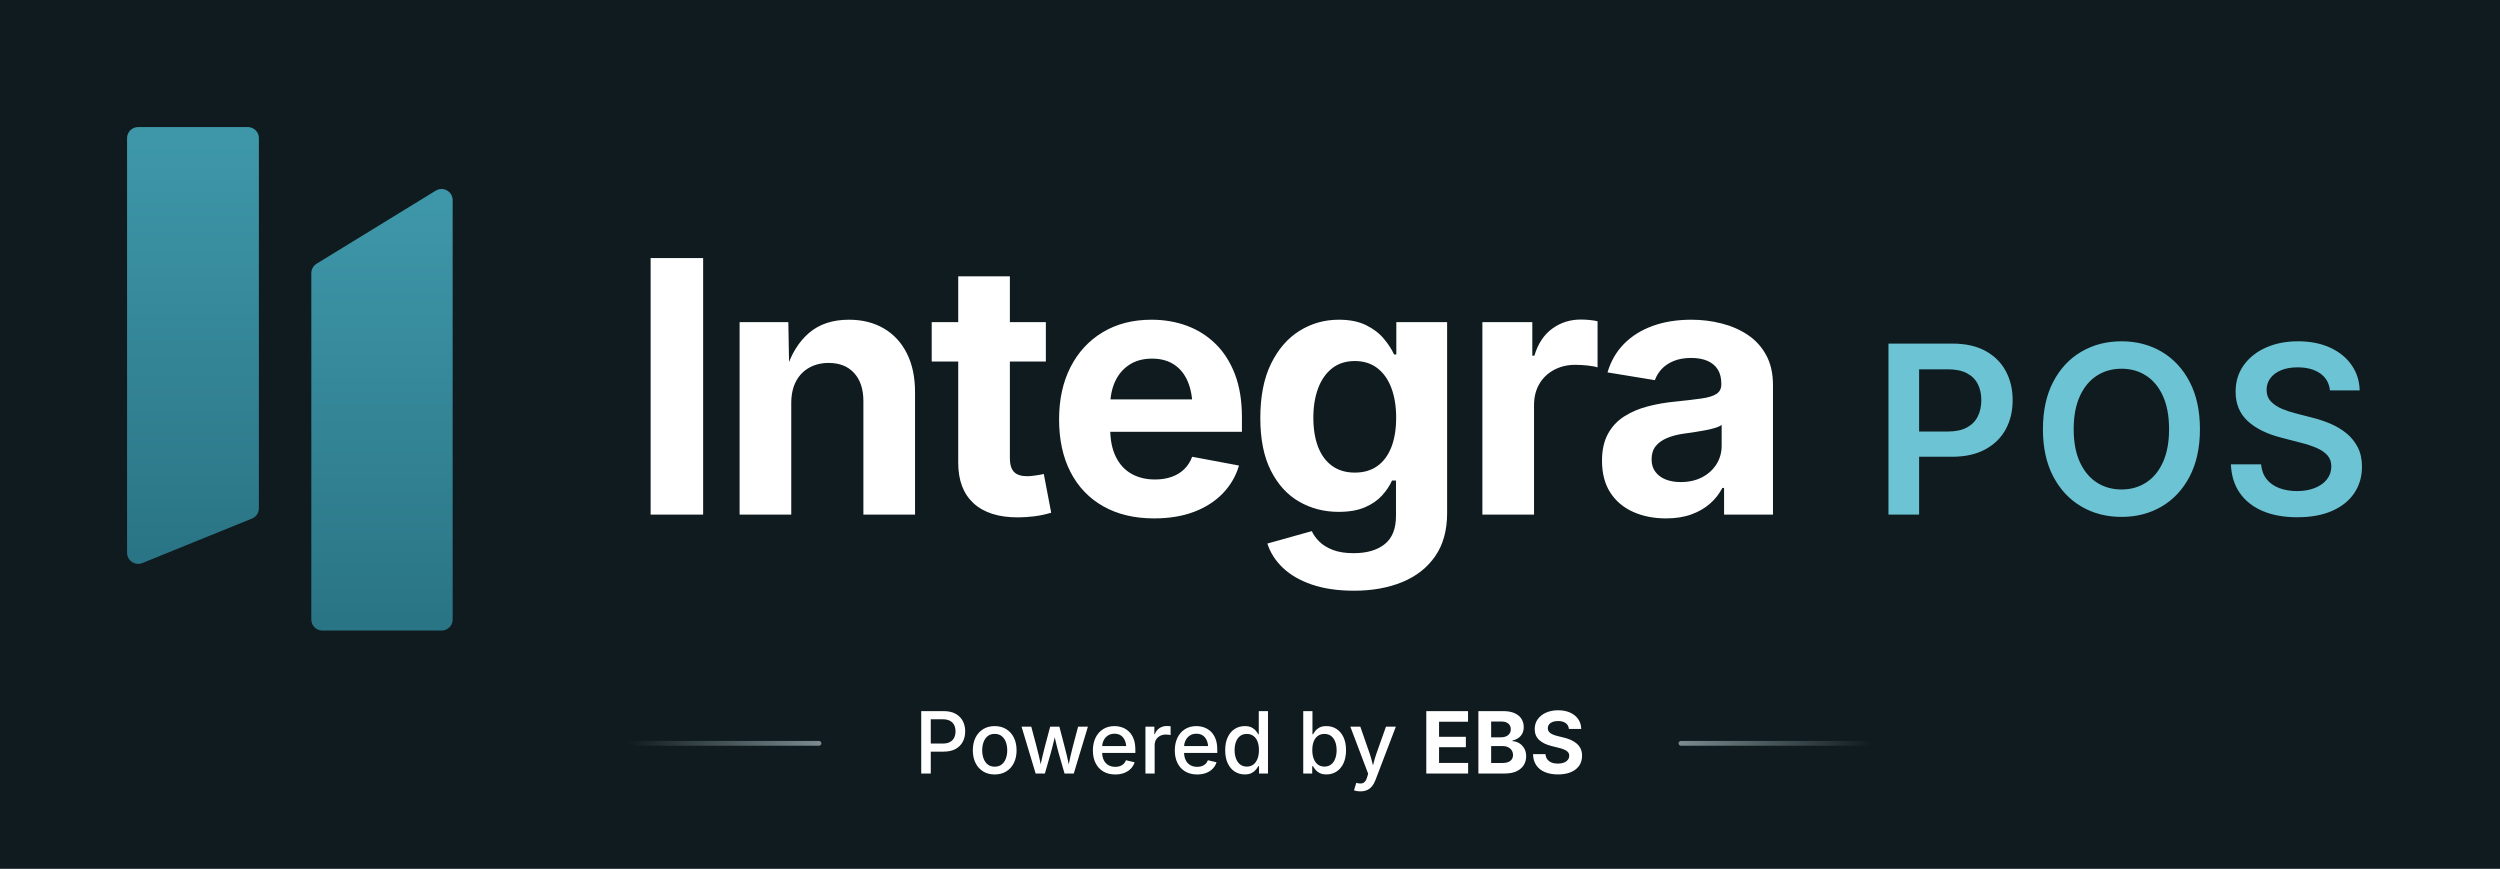
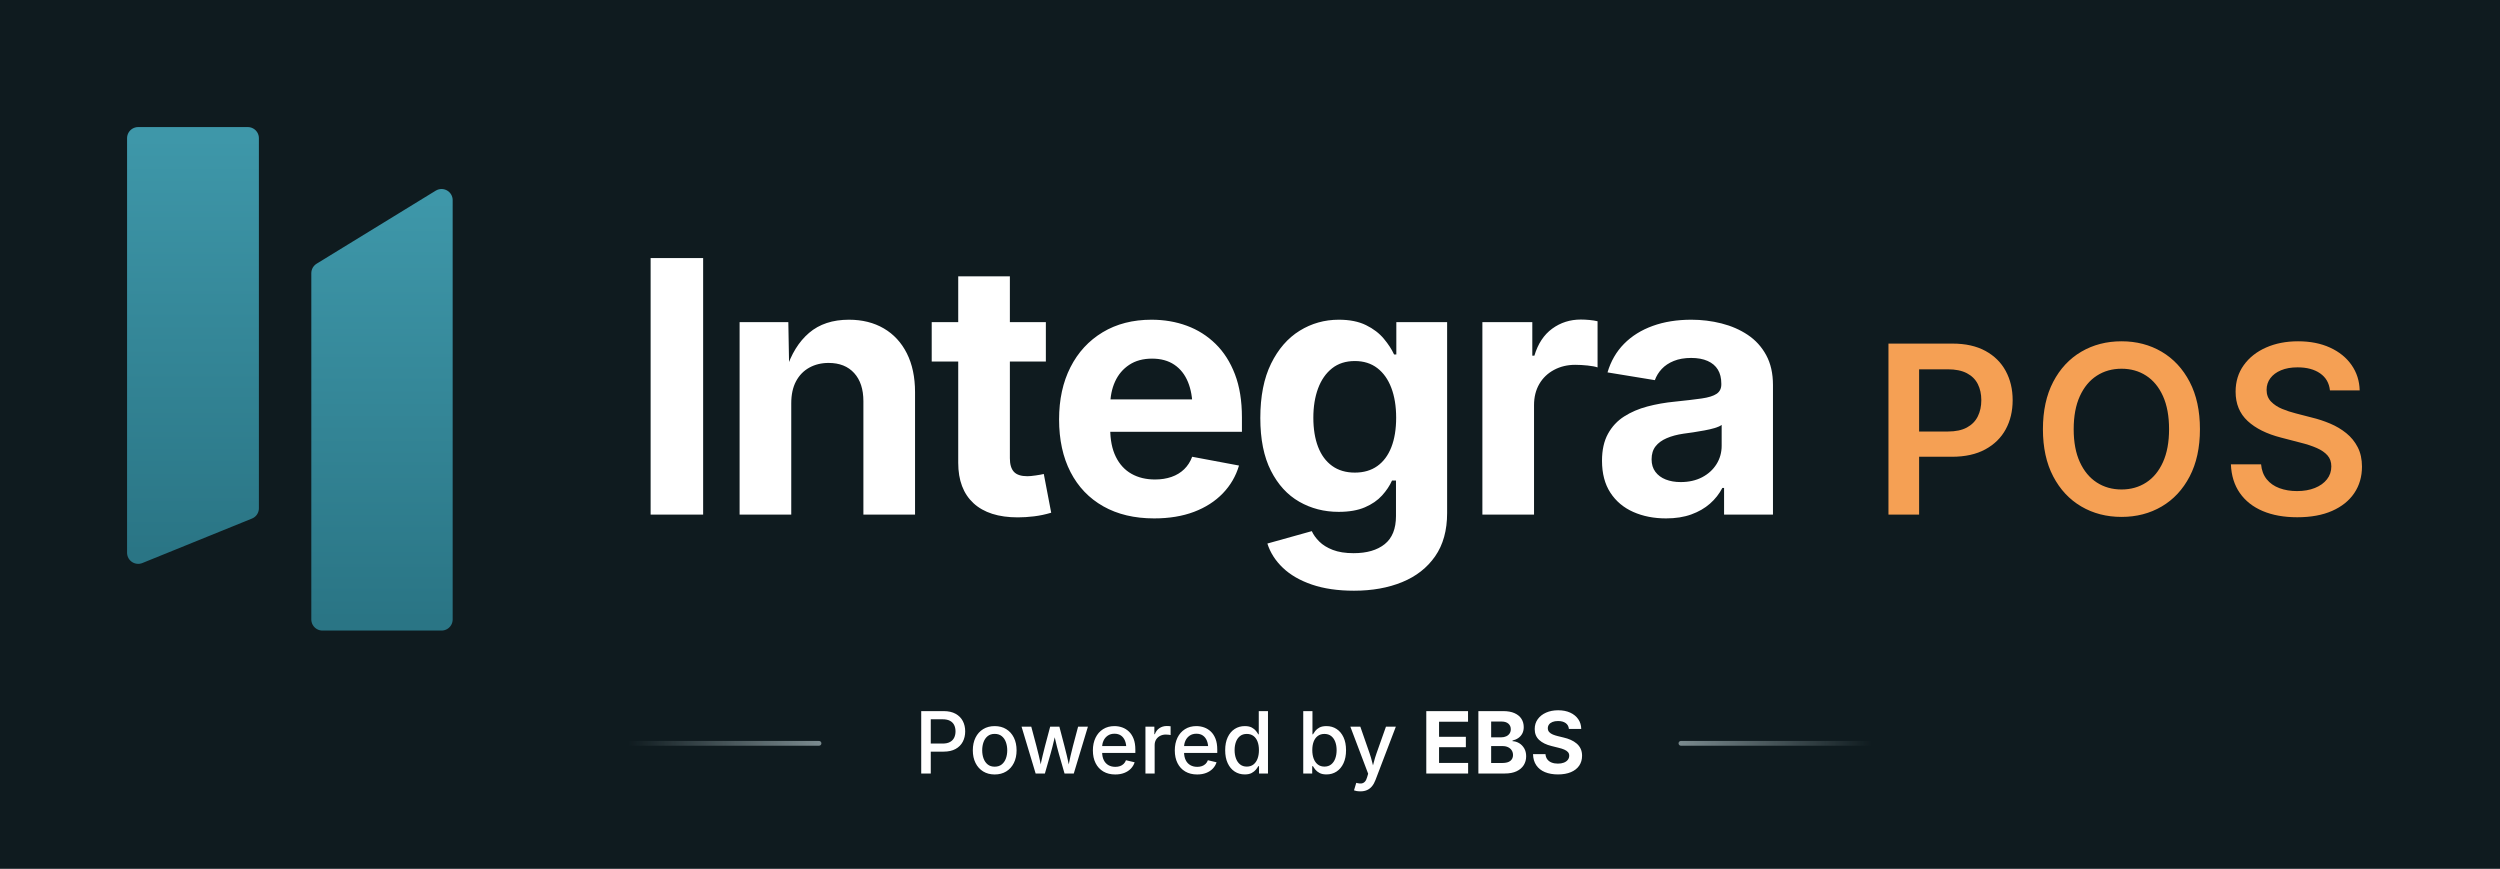
<svg xmlns="http://www.w3.org/2000/svg" viewBox="0 0 1574 547" width="1574" height="547">
  <defs>
    <linearGradient id="ig" x1="0" y1="0" x2="0" y2="1">
      <stop offset="0" stop-color="#3E97A9" />
      <stop offset="1" stop-color="#2A7585" />
    </linearGradient>
    <linearGradient id="lg1" gradientUnits="userSpaceOnUse" x1="395.649" y1="0" x2="515.649" y2="0">
      <stop offset="0" stop-color="#7A8A8E" stop-opacity="0" />
      <stop offset="1" stop-color="#7A8A8E" />
    </linearGradient>
    <linearGradient id="lg2" gradientUnits="userSpaceOnUse" x1="1058.315" y1="0" x2="1178.315" y2="0">
      <stop offset="0" stop-color="#7A8A8E" />
      <stop offset="1" stop-color="#7A8A8E" stop-opacity="0" />
    </linearGradient>
  </defs>
  <rect width="1574" height="547" fill="#0F1B1F" />
  <polygon points="87,87 156,87 156,320 87,348" fill="url(#ig)" stroke="url(#ig)" stroke-width="14" stroke-linejoin="round" />
  <polygon points="203,172 278,126 278,390 203,390" fill="url(#ig)" stroke="url(#ig)" stroke-width="14" stroke-linejoin="round" />
  <path d="M442.695 162.486V324.0H409.634V162.486ZM498.174 253.866V324.0H465.654V202.811H496.331L496.873 233.054H494.922Q499.691 217.878 509.393 209.585Q519.095 201.293 534.487 201.293Q547.061 201.293 556.438 206.767Q565.814 212.241 570.963 222.485Q576.112 232.729 576.112 246.929V324.0H543.593V252.565Q543.593 241.292 537.793 234.896Q531.994 228.501 521.696 228.501Q514.867 228.501 509.501 231.482Q504.136 234.463 501.155 240.1Q498.174 245.736 498.174 253.866ZM658.473 202.811V227.634H586.605V202.811ZM603.298 173.977H635.818V288.554Q635.818 294.299 638.365 297.063Q640.913 299.827 646.875 299.827Q648.717 299.827 652.078 299.339Q655.438 298.852 657.172 298.418L661.834 322.808Q656.414 324.434 651.048 325.084Q645.682 325.734 640.804 325.734Q622.593 325.734 612.946 316.846Q603.298 307.957 603.298 291.372ZM726.634 326.385Q708.098 326.385 694.657 318.797Q681.215 311.209 674.007 297.226Q666.798 283.242 666.798 264.056Q666.798 245.303 673.953 231.211Q681.107 217.119 694.223 209.206Q707.339 201.293 725.008 201.293Q736.932 201.293 747.23 205.087Q757.528 208.881 765.332 216.523Q773.137 224.165 777.527 235.655Q781.917 247.146 781.917 262.755V271.86H680.131V251.481H765.983L750.807 256.901Q750.807 247.471 747.934 240.479Q745.062 233.487 739.371 229.639Q733.68 225.791 725.333 225.791Q716.878 225.791 710.971 229.693Q705.063 233.596 702.028 240.262Q698.993 246.929 698.993 255.492V269.909Q698.993 280.424 702.516 287.578Q706.038 294.732 712.38 298.31Q718.721 301.887 727.176 301.887Q732.921 301.887 737.582 300.261Q742.244 298.635 745.55 295.437Q748.856 292.239 750.59 287.578L780.075 293.106Q777.148 303.079 769.885 310.613Q762.622 318.146 751.728 322.266Q740.834 326.385 726.634 326.385ZM852.463 371.912Q837.287 371.912 826.014 368.064Q814.74 364.216 807.695 357.495Q800.649 350.774 797.939 342.211L825.905 334.406Q827.423 337.767 830.621 340.964Q833.819 344.162 839.13 346.222Q844.442 348.281 852.246 348.281Q864.712 348.281 871.812 342.59Q878.912 336.899 878.912 324.867V302.537H876.419Q874.251 307.415 870.132 311.968Q866.013 316.521 859.346 319.393Q852.68 322.266 842.816 322.266Q829.157 322.266 817.992 315.87Q806.827 309.475 800.161 296.358Q793.494 283.242 793.494 263.188Q793.494 242.701 800.269 228.935Q807.044 215.168 818.263 208.23Q829.483 201.293 842.924 201.293Q853.113 201.293 860.051 204.708Q866.988 208.122 871.27 213.271Q875.552 218.42 877.72 223.189H879.129V202.811H911.107V323.024Q911.107 339.393 903.573 350.232Q896.039 361.072 882.815 366.492Q869.59 371.912 852.463 371.912ZM853.005 297.551Q861.352 297.551 867.151 293.432Q872.95 289.312 875.986 281.562Q879.021 273.812 879.021 262.972Q879.021 252.24 875.986 244.219Q872.95 236.197 867.151 231.753Q861.352 227.309 853.005 227.309Q844.442 227.309 838.642 231.916Q832.843 236.522 829.862 244.544Q826.881 252.565 826.881 262.972Q826.881 273.595 829.862 281.345Q832.843 289.096 838.696 293.323Q844.55 297.551 853.005 297.551ZM933.307 324.0V202.811H964.742V223.948H966.043Q969.403 212.675 977.262 206.93Q985.121 201.185 995.311 201.185Q997.804 201.185 1000.73 201.456Q1003.657 201.727 1005.825 202.269V231.319Q1003.657 230.561 999.538 230.127Q995.419 229.693 991.733 229.693Q984.362 229.693 978.4 232.891Q972.438 236.089 969.132 241.78Q965.826 247.471 965.826 255.059V324.0ZM1048.946 326.385Q1037.456 326.385 1028.296 322.32Q1019.137 318.255 1013.879 310.179Q1008.622 302.104 1008.622 290.071Q1008.622 279.99 1012.362 273.161Q1016.101 266.332 1022.551 262.213Q1029.001 258.094 1037.185 255.926Q1045.369 253.758 1054.366 252.891Q1064.881 251.807 1071.33 250.885Q1077.78 249.964 1080.761 247.958Q1083.742 245.953 1083.742 242.051V241.509Q1083.742 236.306 1081.574 232.729Q1079.406 229.151 1075.124 227.254Q1070.843 225.357 1064.772 225.357Q1058.485 225.357 1053.824 227.254Q1049.163 229.151 1046.236 232.295Q1043.309 235.438 1041.9 239.341L1012.091 234.463Q1015.234 223.84 1022.497 216.469Q1029.76 209.098 1040.545 205.195Q1051.331 201.293 1064.881 201.293Q1074.637 201.293 1083.85 203.624Q1093.064 205.954 1100.381 210.832Q1107.698 215.71 1111.98 223.569Q1116.262 231.428 1116.262 242.376V324.0H1085.476V307.198H1084.392Q1081.466 312.835 1076.588 317.117Q1071.71 321.398 1064.826 323.892Q1057.943 326.385 1048.946 326.385ZM1058.16 303.513Q1065.856 303.513 1071.656 300.478Q1077.455 297.442 1080.707 292.239Q1083.959 287.036 1083.959 280.641V267.524Q1082.55 268.608 1079.623 269.476Q1076.696 270.343 1073.119 270.993Q1069.542 271.644 1066.073 272.186Q1062.604 272.728 1059.894 273.053Q1053.932 273.92 1049.38 275.871Q1044.827 277.822 1042.334 281.02Q1039.841 284.218 1039.841 289.204Q1039.841 293.865 1042.225 297.063Q1044.61 300.261 1048.729 301.887Q1052.848 303.513 1058.16 303.513Z" fill="#FFFFFF" />
-   <path d="M1188.976 324.0V216.324H1229.228Q1241.586 216.324 1250.041 220.949Q1258.496 225.574 1262.832 233.632Q1267.168 241.689 1267.168 251.951Q1267.168 262.285 1262.796 270.307Q1258.424 278.328 1249.896 282.953Q1241.369 287.578 1228.939 287.578H1202.273V271.68H1226.41Q1233.709 271.68 1238.37 269.15Q1243.031 266.621 1245.235 262.141Q1247.439 257.66 1247.439 251.951Q1247.439 246.242 1245.235 241.834Q1243.031 237.426 1238.334 234.969Q1233.637 232.512 1226.265 232.512H1208.271V324.0ZM1335.725 325.445Q1321.561 325.445 1310.359 318.869Q1299.158 312.293 1292.691 299.936Q1286.223 287.578 1286.223 270.234Q1286.223 252.818 1292.691 240.425Q1299.158 228.031 1310.359 221.455Q1321.561 214.879 1335.725 214.879Q1349.817 214.879 1360.982 221.455Q1372.147 228.031 1378.614 240.425Q1385.082 252.818 1385.082 270.234Q1385.082 287.578 1378.614 299.972Q1372.147 312.365 1360.982 318.905Q1349.817 325.445 1335.725 325.445ZM1335.725 308.174Q1344.469 308.174 1351.226 303.802Q1357.983 299.43 1361.813 290.938Q1365.643 282.447 1365.643 270.234Q1365.643 257.877 1361.813 249.386Q1357.983 240.895 1351.226 236.522Q1344.469 232.15 1335.725 232.15Q1326.908 232.15 1320.115 236.559Q1313.322 240.967 1309.456 249.458Q1305.59 257.949 1305.59 270.234Q1305.59 282.447 1309.456 290.902Q1313.322 299.357 1320.115 303.766Q1326.908 308.174 1335.725 308.174ZM1446.34 325.662Q1433.838 325.662 1424.624 321.76Q1415.411 317.857 1410.207 310.414Q1405.004 302.971 1404.571 292.348H1423.577Q1424.082 297.984 1427.118 301.742Q1430.153 305.5 1435.139 307.343Q1440.125 309.186 1446.196 309.186Q1452.555 309.186 1457.433 307.234Q1462.311 305.283 1465.057 301.778Q1467.803 298.273 1467.803 293.648Q1467.803 289.457 1465.382 286.711Q1462.961 283.965 1458.589 282.05Q1454.217 280.135 1448.364 278.689L1436.151 275.51Q1422.637 272.041 1415.085 265.031Q1407.534 258.021 1407.534 246.604Q1407.534 237.064 1412.664 229.91Q1417.795 222.756 1426.684 218.817Q1435.573 214.879 1446.846 214.879Q1458.336 214.879 1467.008 218.854Q1475.68 222.828 1480.558 229.838Q1485.436 236.848 1485.653 245.809H1466.936Q1466.213 238.871 1460.757 235.077Q1455.301 231.283 1446.557 231.283Q1440.487 231.283 1436.115 233.126Q1431.743 234.969 1429.394 238.148Q1427.045 241.328 1427.045 245.447Q1427.045 249.928 1429.828 252.818Q1432.61 255.709 1436.837 257.443Q1441.065 259.178 1445.401 260.262L1455.446 262.863Q1461.444 264.309 1467.081 266.693Q1472.717 269.078 1477.234 272.728Q1481.75 276.377 1484.424 281.58Q1487.098 286.783 1487.098 293.793Q1487.098 303.26 1482.256 310.45Q1477.414 317.641 1468.309 321.651Q1459.204 325.662 1446.34 325.662Z" fill="#6CC3D3" />
+   <path d="M1188.976 324.0V216.324H1229.228Q1241.586 216.324 1250.041 220.949Q1258.496 225.574 1262.832 233.632Q1267.168 241.689 1267.168 251.951Q1267.168 262.285 1262.796 270.307Q1258.424 278.328 1249.896 282.953Q1241.369 287.578 1228.939 287.578H1202.273V271.68H1226.41Q1233.709 271.68 1238.37 269.15Q1243.031 266.621 1245.235 262.141Q1247.439 257.66 1247.439 251.951Q1247.439 246.242 1245.235 241.834Q1243.031 237.426 1238.334 234.969Q1233.637 232.512 1226.265 232.512H1208.271V324.0ZM1335.725 325.445Q1321.561 325.445 1310.359 318.869Q1299.158 312.293 1292.691 299.936Q1286.223 287.578 1286.223 270.234Q1286.223 252.818 1292.691 240.425Q1299.158 228.031 1310.359 221.455Q1321.561 214.879 1335.725 214.879Q1349.817 214.879 1360.982 221.455Q1372.147 228.031 1378.614 240.425Q1385.082 252.818 1385.082 270.234Q1385.082 287.578 1378.614 299.972Q1372.147 312.365 1360.982 318.905Q1349.817 325.445 1335.725 325.445ZM1335.725 308.174Q1344.469 308.174 1351.226 303.802Q1357.983 299.43 1361.813 290.938Q1365.643 282.447 1365.643 270.234Q1365.643 257.877 1361.813 249.386Q1357.983 240.895 1351.226 236.522Q1344.469 232.15 1335.725 232.15Q1326.908 232.15 1320.115 236.559Q1313.322 240.967 1309.456 249.458Q1305.59 257.949 1305.59 270.234Q1305.59 282.447 1309.456 290.902Q1313.322 299.357 1320.115 303.766Q1326.908 308.174 1335.725 308.174ZM1446.34 325.662Q1433.838 325.662 1424.624 321.76Q1415.411 317.857 1410.207 310.414Q1405.004 302.971 1404.571 292.348H1423.577Q1424.082 297.984 1427.118 301.742Q1430.153 305.5 1435.139 307.343Q1440.125 309.186 1446.196 309.186Q1452.555 309.186 1457.433 307.234Q1462.311 305.283 1465.057 301.778Q1467.803 298.273 1467.803 293.648Q1467.803 289.457 1465.382 286.711Q1462.961 283.965 1458.589 282.05Q1454.217 280.135 1448.364 278.689L1436.151 275.51Q1422.637 272.041 1415.085 265.031Q1407.534 258.021 1407.534 246.604Q1407.534 237.064 1412.664 229.91Q1417.795 222.756 1426.684 218.817Q1435.573 214.879 1446.846 214.879Q1458.336 214.879 1467.008 218.854Q1475.68 222.828 1480.558 229.838Q1485.436 236.848 1485.653 245.809H1466.936Q1466.213 238.871 1460.757 235.077Q1455.301 231.283 1446.557 231.283Q1440.487 231.283 1436.115 233.126Q1431.743 234.969 1429.394 238.148Q1427.045 241.328 1427.045 245.447Q1427.045 249.928 1429.828 252.818Q1432.61 255.709 1436.837 257.443Q1441.065 259.178 1445.401 260.262L1455.446 262.863Q1461.444 264.309 1467.081 266.693Q1472.717 269.078 1477.234 272.728Q1481.75 276.377 1484.424 281.58Q1487.098 286.783 1487.098 293.793Q1487.098 303.26 1482.256 310.45Q1477.414 317.641 1468.309 321.651Q1459.204 325.662 1446.34 325.662Z" fill="#F5A054" />
  <path d="M579.999 487.0V447.713H594.079Q598.614 447.713 601.647 449.4Q604.679 451.088 606.182 453.962Q607.685 456.836 607.685 460.475Q607.685 464.113 606.169 467Q604.653 469.888 601.62 471.562Q598.588 473.236 594.027 473.236H584.403V468.147H593.447Q596.347 468.147 598.14 467.146Q599.933 466.144 600.763 464.403Q601.594 462.663 601.594 460.475Q601.594 458.26 600.763 456.533Q599.933 454.806 598.127 453.83Q596.321 452.854 593.394 452.854H586.011V487.0ZM626.247 487.606Q622.108 487.606 619.009 485.708Q615.911 483.81 614.197 480.382Q612.484 476.954 612.484 472.419Q612.484 467.831 614.197 464.39Q615.911 460.949 619.009 459.051Q622.108 457.152 626.247 457.152Q630.413 457.152 633.511 459.051Q636.61 460.949 638.323 464.39Q640.037 467.831 640.037 472.419Q640.037 476.954 638.323 480.382Q636.61 483.81 633.511 485.708Q630.413 487.606 626.247 487.606ZM626.247 482.702Q628.937 482.702 630.69 481.292Q632.444 479.881 633.301 477.547Q634.157 475.214 634.157 472.419Q634.157 469.598 633.301 467.238Q632.444 464.878 630.69 463.467Q628.937 462.057 626.247 462.057Q623.584 462.057 621.844 463.467Q620.104 464.878 619.247 467.225Q618.39 469.571 618.39 472.419Q618.39 475.214 619.247 477.547Q620.104 479.881 621.844 481.292Q623.584 482.702 626.247 482.702ZM652.034 487.0 643.175 457.521H649.292L652.535 469.729Q653.247 472.472 654.065 475.833Q654.882 479.195 655.647 483.414H654.803Q655.568 479.354 656.385 475.979Q657.202 472.604 657.941 469.729L661.184 457.521H666.985L670.175 469.729Q670.913 472.524 671.718 475.899Q672.522 479.274 673.286 483.414H672.416Q673.207 479.327 673.998 475.952Q674.789 472.577 675.528 469.729L678.771 457.521H684.941L676.055 487.0H670.228L666.589 474.317Q666.035 472.393 665.508 470.296Q664.981 468.2 664.48 466.012Q663.979 463.823 663.451 461.661H664.638Q664.137 463.797 663.623 465.999Q663.109 468.2 662.581 470.323Q662.054 472.445 661.5 474.317L657.862 487.0ZM702.158 487.606Q697.808 487.606 694.644 485.734Q691.48 483.862 689.779 480.461Q688.078 477.06 688.078 472.472Q688.078 467.937 689.753 464.482Q691.427 461.028 694.486 459.09Q697.544 457.152 701.657 457.152Q704.189 457.152 706.535 457.983Q708.882 458.813 710.754 460.58Q712.626 462.347 713.72 465.155Q714.815 467.963 714.815 471.971V474.027H691.322V469.703H711.835L709.119 471.127Q709.119 468.411 708.276 466.341Q707.432 464.271 705.784 463.111Q704.136 461.951 701.657 461.951Q699.205 461.951 697.465 463.138Q695.725 464.324 694.815 466.262Q693.905 468.2 693.905 470.494V473.447Q693.905 476.479 694.947 478.576Q695.988 480.672 697.861 481.74Q699.733 482.808 702.211 482.808Q703.846 482.808 705.164 482.346Q706.483 481.885 707.445 480.949Q708.407 480.013 708.908 478.642L714.366 479.934Q713.655 482.201 711.98 483.941Q710.306 485.682 707.814 486.644Q705.322 487.606 702.158 487.606ZM721.169 487.0V457.521H726.785V462.268H727.102Q727.919 459.842 729.949 458.471Q731.98 457.1 734.564 457.1Q735.117 457.1 735.829 457.139Q736.541 457.179 737.016 457.258V462.795Q736.699 462.689 735.803 462.584Q734.906 462.479 733.984 462.479Q731.98 462.479 730.371 463.322Q728.763 464.166 727.866 465.656Q726.97 467.146 726.97 469.097V487.0ZM753.733 487.606Q749.382 487.606 746.218 485.734Q743.054 483.862 741.353 480.461Q739.653 477.06 739.653 472.472Q739.653 467.937 741.327 464.482Q743.001 461.028 746.06 459.09Q749.118 457.152 753.232 457.152Q755.763 457.152 758.11 457.983Q760.456 458.813 762.328 460.58Q764.2 462.347 765.295 465.155Q766.389 467.963 766.389 471.971V474.027H742.896V469.703H763.409L760.694 471.127Q760.694 468.411 759.85 466.341Q759.006 464.271 757.358 463.111Q755.71 461.951 753.232 461.951Q750.78 461.951 749.039 463.138Q747.299 464.324 746.389 466.262Q745.48 468.2 745.48 470.494V473.447Q745.48 476.479 746.521 478.576Q747.563 480.672 749.435 481.74Q751.307 482.808 753.785 482.808Q755.42 482.808 756.738 482.346Q758.057 481.885 759.019 480.949Q759.982 480.013 760.483 478.642L765.941 479.934Q765.229 482.201 763.554 483.941Q761.88 485.682 759.388 486.644Q756.897 487.606 753.733 487.606ZM783.712 487.58Q780.126 487.58 777.331 485.748Q774.536 483.915 772.954 480.5Q771.372 477.086 771.372 472.34Q771.372 467.541 772.981 464.14Q774.589 460.738 777.384 458.945Q780.179 457.152 783.712 457.152Q786.454 457.152 788.129 458.062Q789.803 458.972 790.752 460.185Q791.701 461.397 792.202 462.32H792.519V447.713H798.32V487.0H792.677V482.386H792.202Q791.701 483.335 790.726 484.548Q789.75 485.761 788.063 486.67Q786.375 487.58 783.712 487.58ZM784.978 482.649Q787.456 482.649 789.157 481.331Q790.858 480.013 791.741 477.679Q792.624 475.346 792.624 472.287Q792.624 469.202 791.754 466.921Q790.884 464.641 789.183 463.362Q787.483 462.083 784.978 462.083Q782.42 462.083 780.719 463.428Q779.019 464.772 778.162 467.08Q777.305 469.387 777.305 472.287Q777.305 475.214 778.175 477.561Q779.045 479.907 780.759 481.278Q782.473 482.649 784.978 482.649ZM835.155 487.58Q832.491 487.58 830.791 486.67Q829.09 485.761 828.128 484.548Q827.165 483.335 826.638 482.386H826.163V487.0H820.521V447.713H826.322V462.32H826.638Q827.165 461.397 828.101 460.185Q829.037 458.972 830.712 458.062Q832.386 457.152 835.155 457.152Q838.688 457.152 841.469 458.945Q844.251 460.738 845.86 464.14Q847.468 467.541 847.468 472.34Q847.468 477.086 845.886 480.5Q844.304 483.915 841.522 485.748Q838.74 487.58 835.155 487.58ZM833.863 482.649Q836.394 482.649 838.108 481.278Q839.822 479.907 840.678 477.561Q841.535 475.214 841.535 472.287Q841.535 469.387 840.678 467.08Q839.822 464.772 838.121 463.428Q836.42 462.083 833.863 462.083Q831.384 462.083 829.67 463.362Q827.956 464.641 827.086 466.921Q826.216 469.202 826.216 472.287Q826.216 475.346 827.099 477.679Q827.983 480.013 829.697 481.331Q831.41 482.649 833.863 482.649ZM852.478 497.6 853.902 492.88 854.561 493.038Q856.064 493.434 857.263 493.249Q858.463 493.064 859.346 492.128Q860.23 491.192 860.757 489.294L861.39 487.132L850.184 457.521H856.459L862.286 474.265Q863.262 477.06 863.908 479.828Q864.554 482.597 865.319 485.339H863.526Q864.29 482.597 864.989 479.815Q865.688 477.033 866.663 474.265L872.596 457.521H878.819L866.004 491.087Q865.108 493.46 863.802 495.042Q862.497 496.624 860.704 497.428Q858.911 498.232 856.538 498.232Q855.167 498.232 854.086 498.035Q853.005 497.837 852.478 497.6Z" fill="#FFFFFF" />
  <path d="M897.988 487.0V447.713H924.276V454.384H906.03V463.876H922.905V470.441H906.03V480.329H924.328V487.0ZM930.788 487.0V447.713H946.371Q950.696 447.713 953.583 449.018Q956.47 450.323 957.907 452.591Q959.344 454.858 959.344 457.812Q959.344 460.132 958.421 461.859Q957.498 463.586 955.903 464.68Q954.308 465.774 952.278 466.249V466.645Q954.492 466.724 956.457 467.897Q958.421 469.07 959.647 471.167Q960.873 473.263 960.873 476.163Q960.873 479.274 959.344 481.727Q957.815 484.179 954.822 485.589Q951.829 487.0 947.373 487.0ZM938.83 480.382H945.791Q949.324 480.382 950.959 479.011Q952.594 477.64 952.594 475.398Q952.594 473.737 951.79 472.458Q950.986 471.18 949.509 470.455Q948.032 469.729 946.002 469.729H938.83ZM938.83 464.219H945.185Q946.899 464.219 948.27 463.599Q949.641 462.979 950.419 461.833Q951.197 460.686 951.197 459.104Q951.197 456.968 949.68 455.623Q948.164 454.278 945.343 454.278H938.83ZM980.912 487.58Q976.193 487.58 972.699 486.13Q969.205 484.68 967.254 481.832Q965.303 478.984 965.197 474.818H973.029Q973.187 476.796 974.215 478.127Q975.243 479.459 976.957 480.118Q978.671 480.777 980.833 480.777Q982.995 480.777 984.591 480.158Q986.186 479.538 987.082 478.404Q987.979 477.271 987.979 475.768Q987.979 474.423 987.175 473.513Q986.37 472.604 984.867 471.944Q983.364 471.285 981.202 470.784L976.878 469.703Q971.895 468.49 969.073 465.893Q966.252 463.296 966.252 459.024Q966.252 455.465 968.164 452.802Q970.075 450.139 973.411 448.662Q976.746 447.186 981.018 447.186Q985.368 447.186 988.612 448.675Q991.855 450.165 993.674 452.815Q995.493 455.465 995.546 458.919H987.768Q987.557 456.546 985.751 455.254Q983.945 453.962 980.939 453.962Q978.908 453.962 977.458 454.542Q976.008 455.122 975.257 456.15Q974.505 457.179 974.505 458.497Q974.505 459.947 975.375 460.91Q976.245 461.872 977.696 462.465Q979.146 463.059 980.78 463.454L984.34 464.324Q986.819 464.878 988.954 465.827Q991.09 466.776 992.698 468.161Q994.307 469.545 995.19 471.443Q996.073 473.342 996.073 475.82Q996.073 479.38 994.28 482.03Q992.488 484.68 989.086 486.13Q985.685 487.58 980.912 487.58Z" fill="#FFFFFF" />
  <line x1="395.649" y1="468" x2="515.649" y2="468" stroke="url(#lg1)" stroke-width="3" stroke-linecap="round" />
  <line x1="1058.315" y1="468" x2="1178.315" y2="468" stroke="url(#lg2)" stroke-width="3" stroke-linecap="round" />
</svg>
